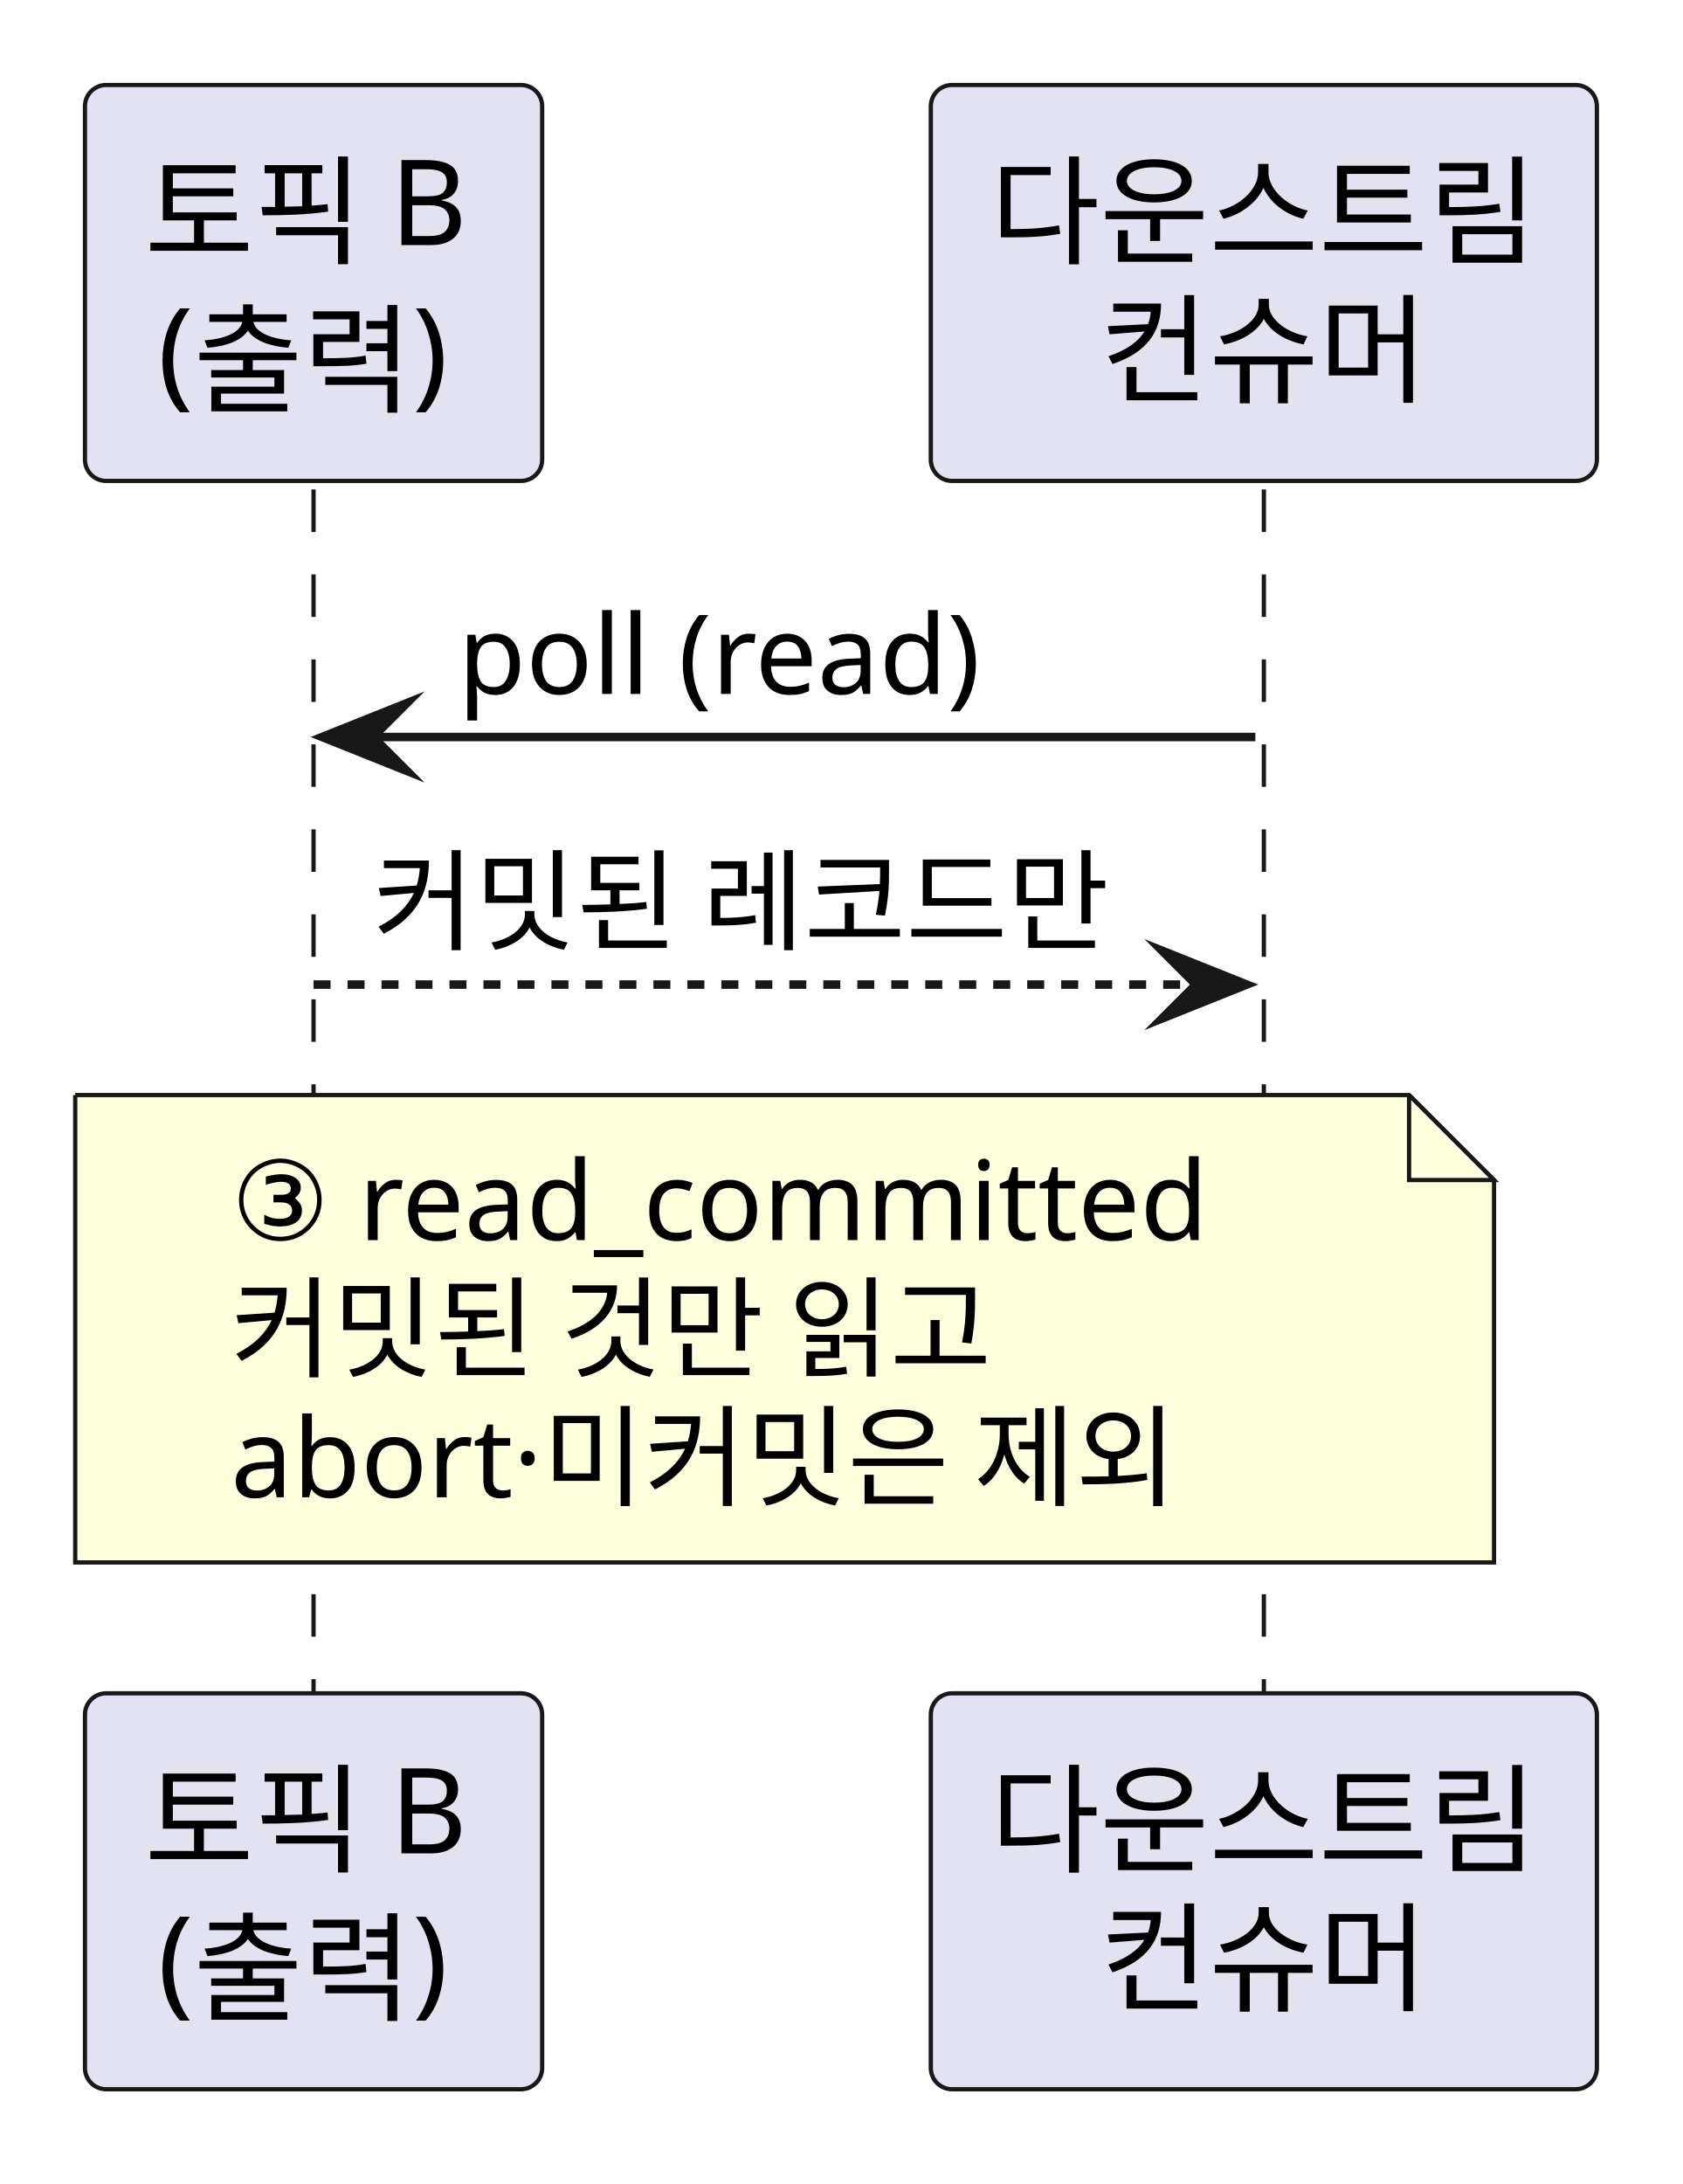
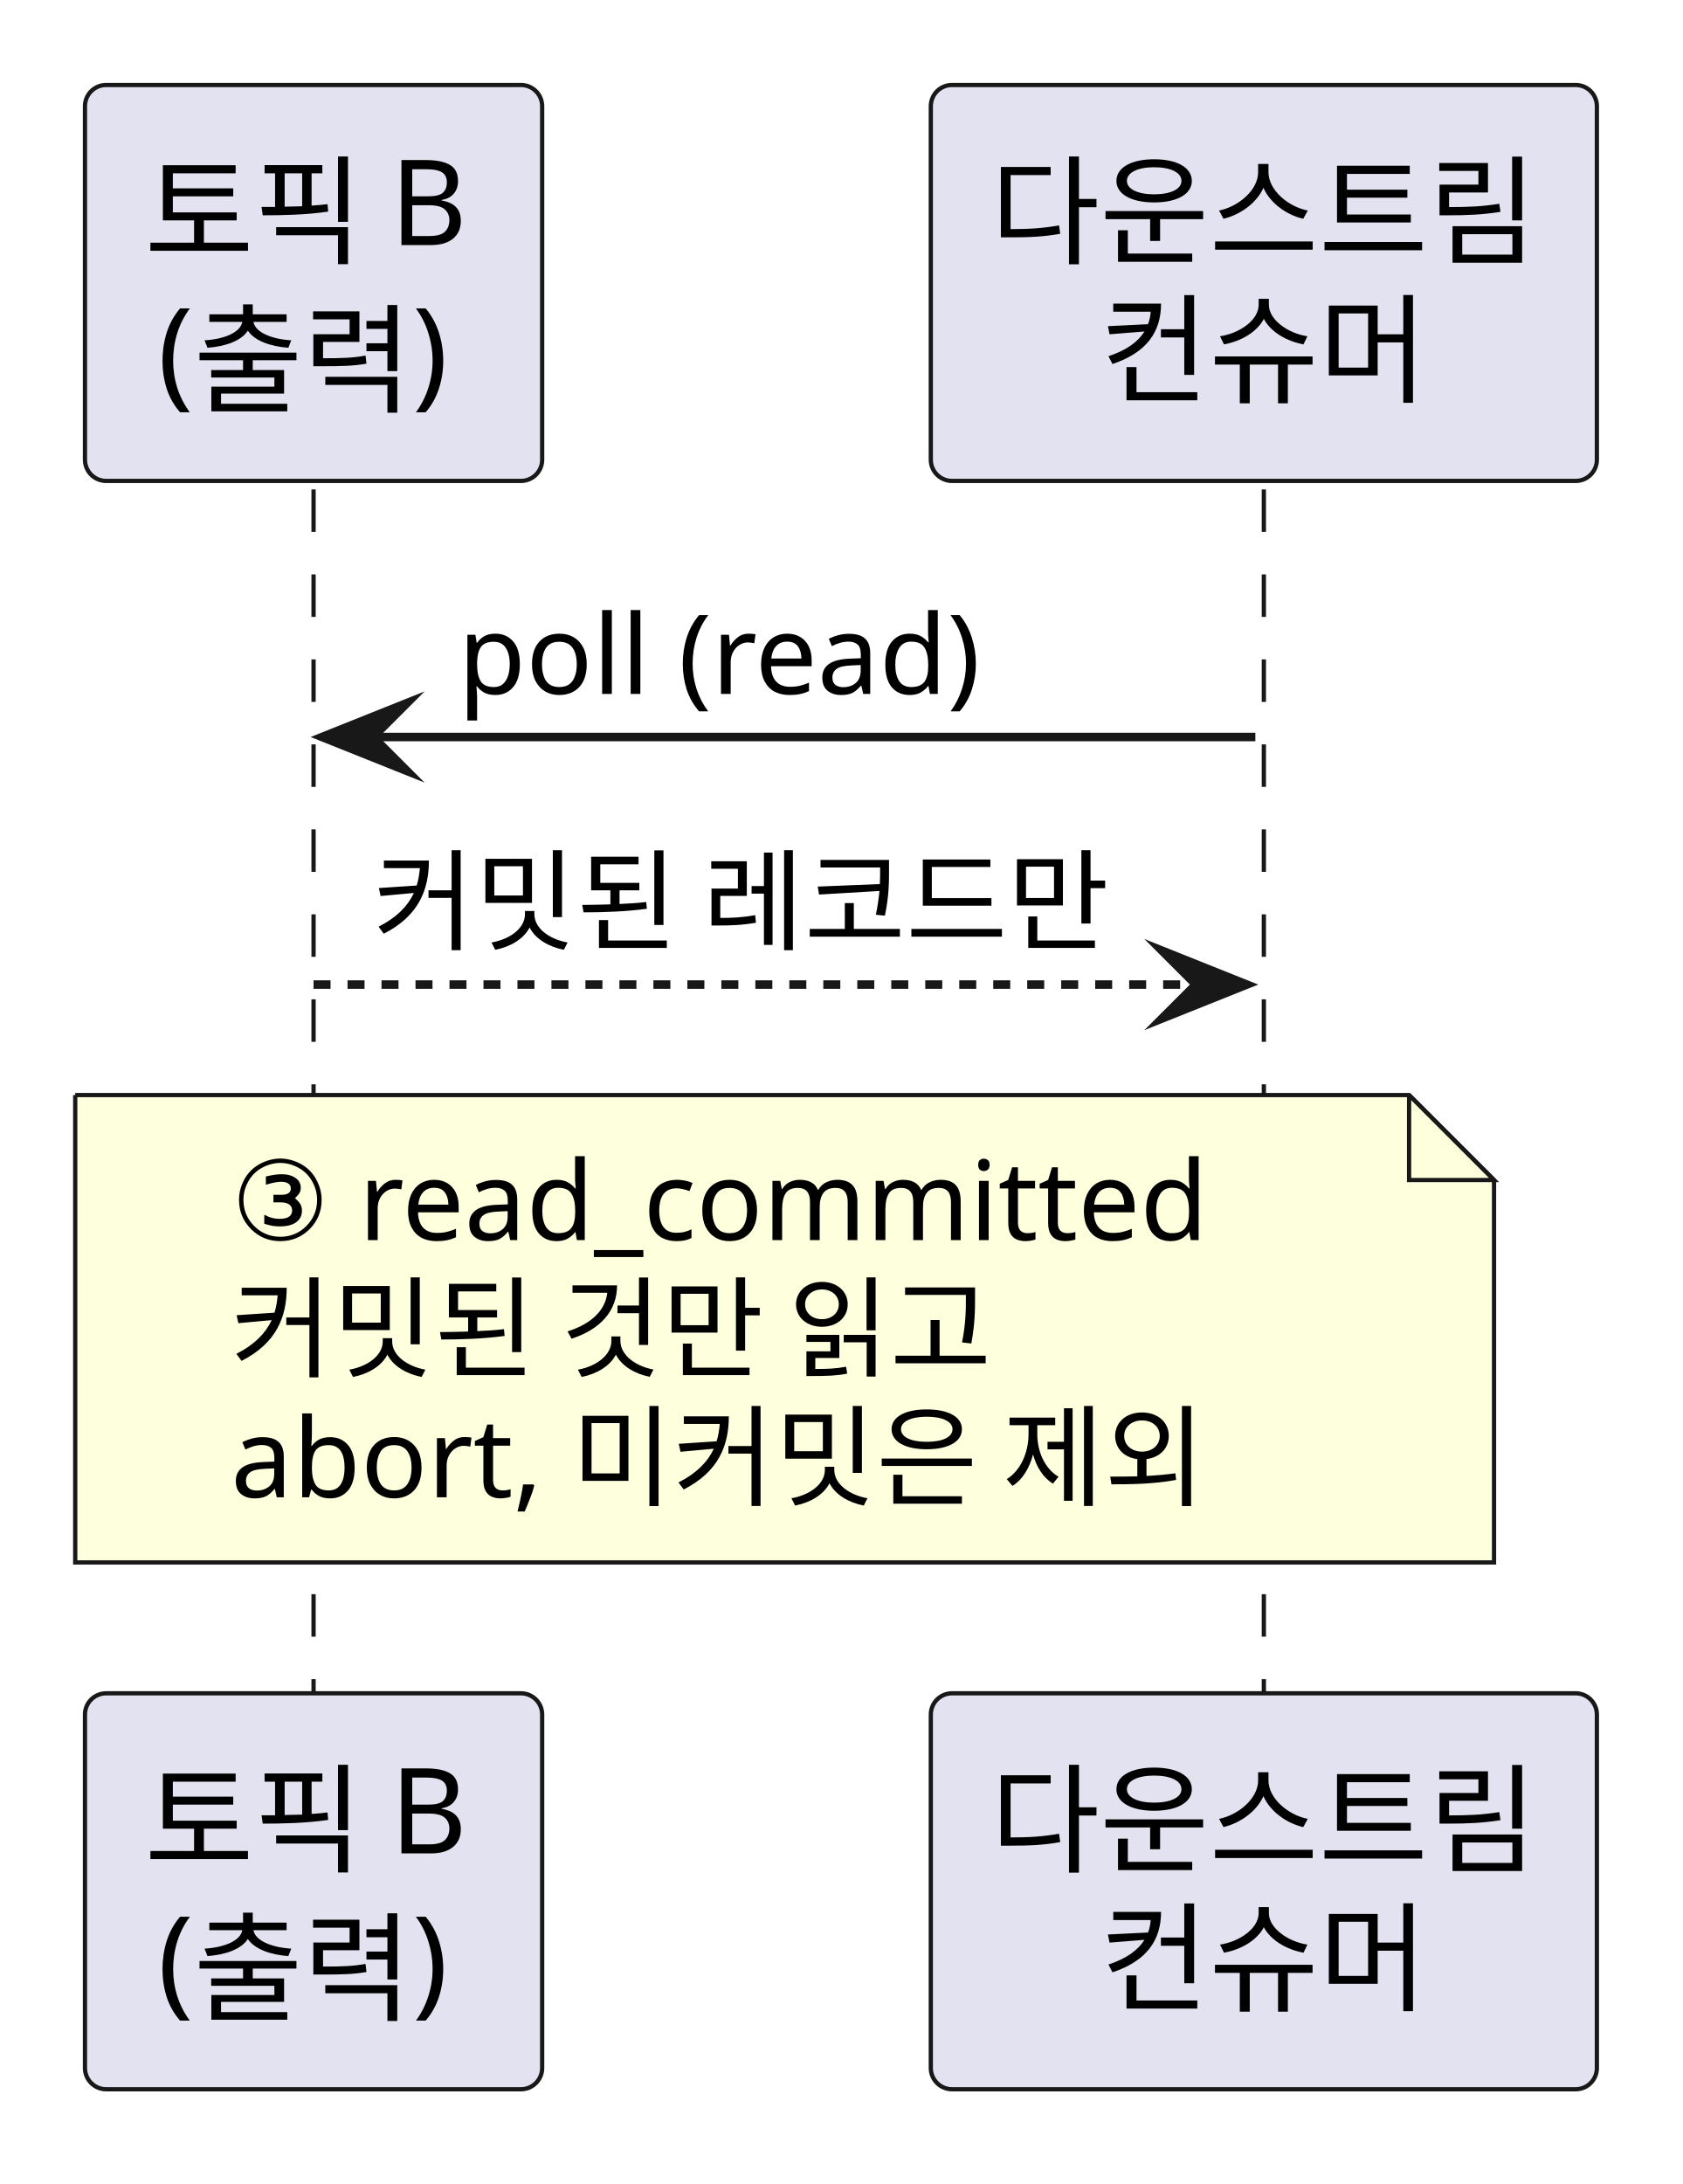
<svg xmlns="http://www.w3.org/2000/svg" version="1.1" data-diagram-type="SEQUENCE" style="width:198px;height:257px;background:#FFFFFF;" width="198px" height="257px" viewBox="0 0 198 257" zoomAndPan="magnify" preserveAspectRatio="none" contentStyleType="text/css">
  <defs />
  <g font-family="sans-serif" lengthAdjust="spacing">
-     <g>
-       <rect x="33.407" y="57.594" width="8" height="141.664" fill="#000" fill-opacity="0" />
-       <line x1="36.907" y1="57.594" x2="36.907" y2="199.258" style="stroke:#181818;stroke-width:0.5;stroke-dasharray:5,5;" />
+     <g class="participant-lifeline" data-qualified-name="B" data-entity-uid="part1" id="part1-lifeline" data-source-line="3">
+       <g>
+         <rect x="33.407" y="57.594" width="8" height="141.664" fill="#000" fill-opacity="0" />
+         <line x1="36.907" y1="57.594" x2="36.907" y2="199.258" style="stroke:#181818;stroke-width:0.5;stroke-dasharray:5,5;" />
+       </g>
    </g>
-     <g>
-       <rect x="145.26" y="57.594" width="8" height="141.664" fill="#000" fill-opacity="0" />
-       <line x1="148.76" y1="57.594" x2="148.76" y2="199.258" style="stroke:#181818;stroke-width:0.5;stroke-dasharray:5,5;" />
+     <g class="participant-lifeline" data-qualified-name="D" data-entity-uid="part2" id="part2-lifeline" data-source-line="4">
+       <g>
+         <rect x="145.26" y="57.594" width="8" height="141.664" fill="#000" fill-opacity="0" />
+         <line x1="148.76" y1="57.594" x2="148.76" y2="199.258" style="stroke:#181818;stroke-width:0.5;stroke-dasharray:5,5;" />
+       </g>
    </g>
-     <rect x="10" y="10" width="53.815" height="46.594" fill="#E2E2F0" style="stroke:#181818;stroke-width:0.5;" rx="2.5" ry="2.5" />
-     <text x="17" y="29.995" fill="#000" font-size="14" textLength="39.815">토픽 B</text>
-     <text x="18.565" y="46.292" fill="#000" font-size="14" textLength="36.684">(출력)</text>
-     <rect x="109.56" y="10" width="78.4" height="46.594" fill="#E2E2F0" style="stroke:#181818;stroke-width:0.5;" rx="2.5" ry="2.5" />
-     <text x="116.56" y="29.995" fill="#000" font-size="14" textLength="64.4">다운스트림</text>
-     <text x="129.44" y="46.292" fill="#000" font-size="14" textLength="38.64">컨슈머</text>
-     <rect x="10" y="199.258" width="53.815" height="46.594" fill="#E2E2F0" style="stroke:#181818;stroke-width:0.5;" rx="2.5" ry="2.5" />
-     <text x="17" y="219.253" fill="#000" font-size="14" textLength="39.815">토픽 B</text>
-     <text x="18.565" y="235.55" fill="#000" font-size="14" textLength="36.684">(출력)</text>
-     <rect x="109.56" y="199.258" width="78.4" height="46.594" fill="#E2E2F0" style="stroke:#181818;stroke-width:0.5;" rx="2.5" ry="2.5" />
-     <text x="116.56" y="219.253" fill="#000" font-size="14" textLength="64.4">다운스트림</text>
-     <text x="129.44" y="235.55" fill="#000" font-size="14" textLength="38.64">컨슈머</text>
-     <polygon points="47.907,82.727,37.907,86.727,47.907,90.727,43.907,86.727" fill="#181818" style="stroke:#181818;stroke-width:1;stroke-linejoin:miter;stroke-miterlimit:10;" />
-     <line x1="41.907" y1="86.727" x2="147.76" y2="86.727" style="stroke:#181818;stroke-width:1;" />
-     <text x="53.907" y="81.661" fill="#000" font-size="13" textLength="67.266">poll (read)</text>
-     <polygon points="136.76,111.859,146.76,115.859,136.76,119.859,140.76,115.859" fill="#181818" style="stroke:#181818;stroke-width:1;stroke-linejoin:miter;stroke-miterlimit:10;" />
-     <line x1="36.907" y1="115.859" x2="142.76" y2="115.859" style="stroke:#181818;stroke-width:1;stroke-dasharray:2,2;" />
-     <text x="43.907" y="110.793" fill="#000" font-size="13" textLength="87.852">커밋된 레코드만</text>
+     <g class="participant participant-head" data-qualified-name="B" data-entity-uid="part1" id="part1-head" data-source-line="3">
+       <rect x="10" y="10" width="53.815" height="46.594" fill="#E2E2F0" style="stroke:#181818;stroke-width:0.5;" rx="2.5" ry="2.5" />
+       <text x="17" y="29.995" fill="#000" font-size="14" textLength="39.815">토픽 B</text>
+       <text x="18.565" y="46.292" fill="#000" font-size="14" textLength="36.684">(출력)</text>
+     </g>
+     <g class="participant participant-head" data-qualified-name="D" data-entity-uid="part2" id="part2-head" data-source-line="4">
+       <rect x="109.56" y="10" width="78.4" height="46.594" fill="#E2E2F0" style="stroke:#181818;stroke-width:0.5;" rx="2.5" ry="2.5" />
+       <text x="116.56" y="29.995" fill="#000" font-size="14" textLength="64.4">다운스트림</text>
+       <text x="129.44" y="46.292" fill="#000" font-size="14" textLength="38.64">컨슈머</text>
+     </g>
+     <g class="participant participant-tail" data-qualified-name="B" data-entity-uid="part1" id="part1-tail" data-source-line="3">
+       <rect x="10" y="199.258" width="53.815" height="46.594" fill="#E2E2F0" style="stroke:#181818;stroke-width:0.5;" rx="2.5" ry="2.5" />
+       <text x="17" y="219.253" fill="#000" font-size="14" textLength="39.815">토픽 B</text>
+       <text x="18.565" y="235.55" fill="#000" font-size="14" textLength="36.684">(출력)</text>
+     </g>
+     <g class="participant participant-tail" data-qualified-name="D" data-entity-uid="part2" id="part2-tail" data-source-line="4">
+       <rect x="109.56" y="199.258" width="78.4" height="46.594" fill="#E2E2F0" style="stroke:#181818;stroke-width:0.5;" rx="2.5" ry="2.5" />
+       <text x="116.56" y="219.253" fill="#000" font-size="14" textLength="64.4">다운스트림</text>
+       <text x="129.44" y="235.55" fill="#000" font-size="14" textLength="38.64">컨슈머</text>
+     </g>
+     <g class="message" data-entity-1="part2" data-entity-2="part1" id="msg1" data-source-line="6">
+       <polygon points="47.907,82.727,37.907,86.727,47.907,90.727,43.907,86.727" fill="#181818" style="stroke:#181818;stroke-width:1;stroke-linejoin:miter;stroke-miterlimit:10;" />
+       <line x1="41.907" y1="86.727" x2="147.76" y2="86.727" style="stroke:#181818;stroke-width:1;" />
+       <text x="53.907" y="81.661" fill="#000" font-size="13" textLength="67.266">poll (read)</text>
+     </g>
+     <g class="message" data-entity-1="part1" data-entity-2="part2" id="msg2" data-source-line="7">
+       <polygon points="136.76,111.859,146.76,115.859,136.76,119.859,140.76,115.859" fill="#181818" style="stroke:#181818;stroke-width:1;stroke-linejoin:miter;stroke-miterlimit:10;" />
+       <line x1="36.907" y1="115.859" x2="142.76" y2="115.859" style="stroke:#181818;stroke-width:1;stroke-dasharray:2,2;" />
+       <text x="43.907" y="110.793" fill="#000" font-size="13" textLength="87.852">커밋된 레코드만</text>
+     </g>
    <path d="M8.854,128.859 L8.854,183.859 L175.854,183.859 L175.854,138.859 L165.854,128.859 L8.854,128.859" style="stroke:#181818;stroke-width:0.5;" fill="#FEFFDD" />
    <path d="M165.854,128.859 L165.854,138.859 L175.854,138.859 L165.854,128.859" style="stroke:#181818;stroke-width:0.5;" fill="#FEFFDD" />
    <text x="27.167" y="145.926" fill="#000" font-size="13" textLength="122.332">③ read_committed</text>
    <text x="27.167" y="161.059" fill="#000" font-size="13" textLength="91.985">커밋된 것만 읽고</text>
-     <text x="27.167" y="176.192" fill="#000" font-size="13" textLength="114.638">abort·미커밋은 제외</text>
+     <text x="27.167" y="176.192" fill="#000" font-size="13" textLength="118.771">abort, 미커밋은 제외</text>
  </g>
</svg>
